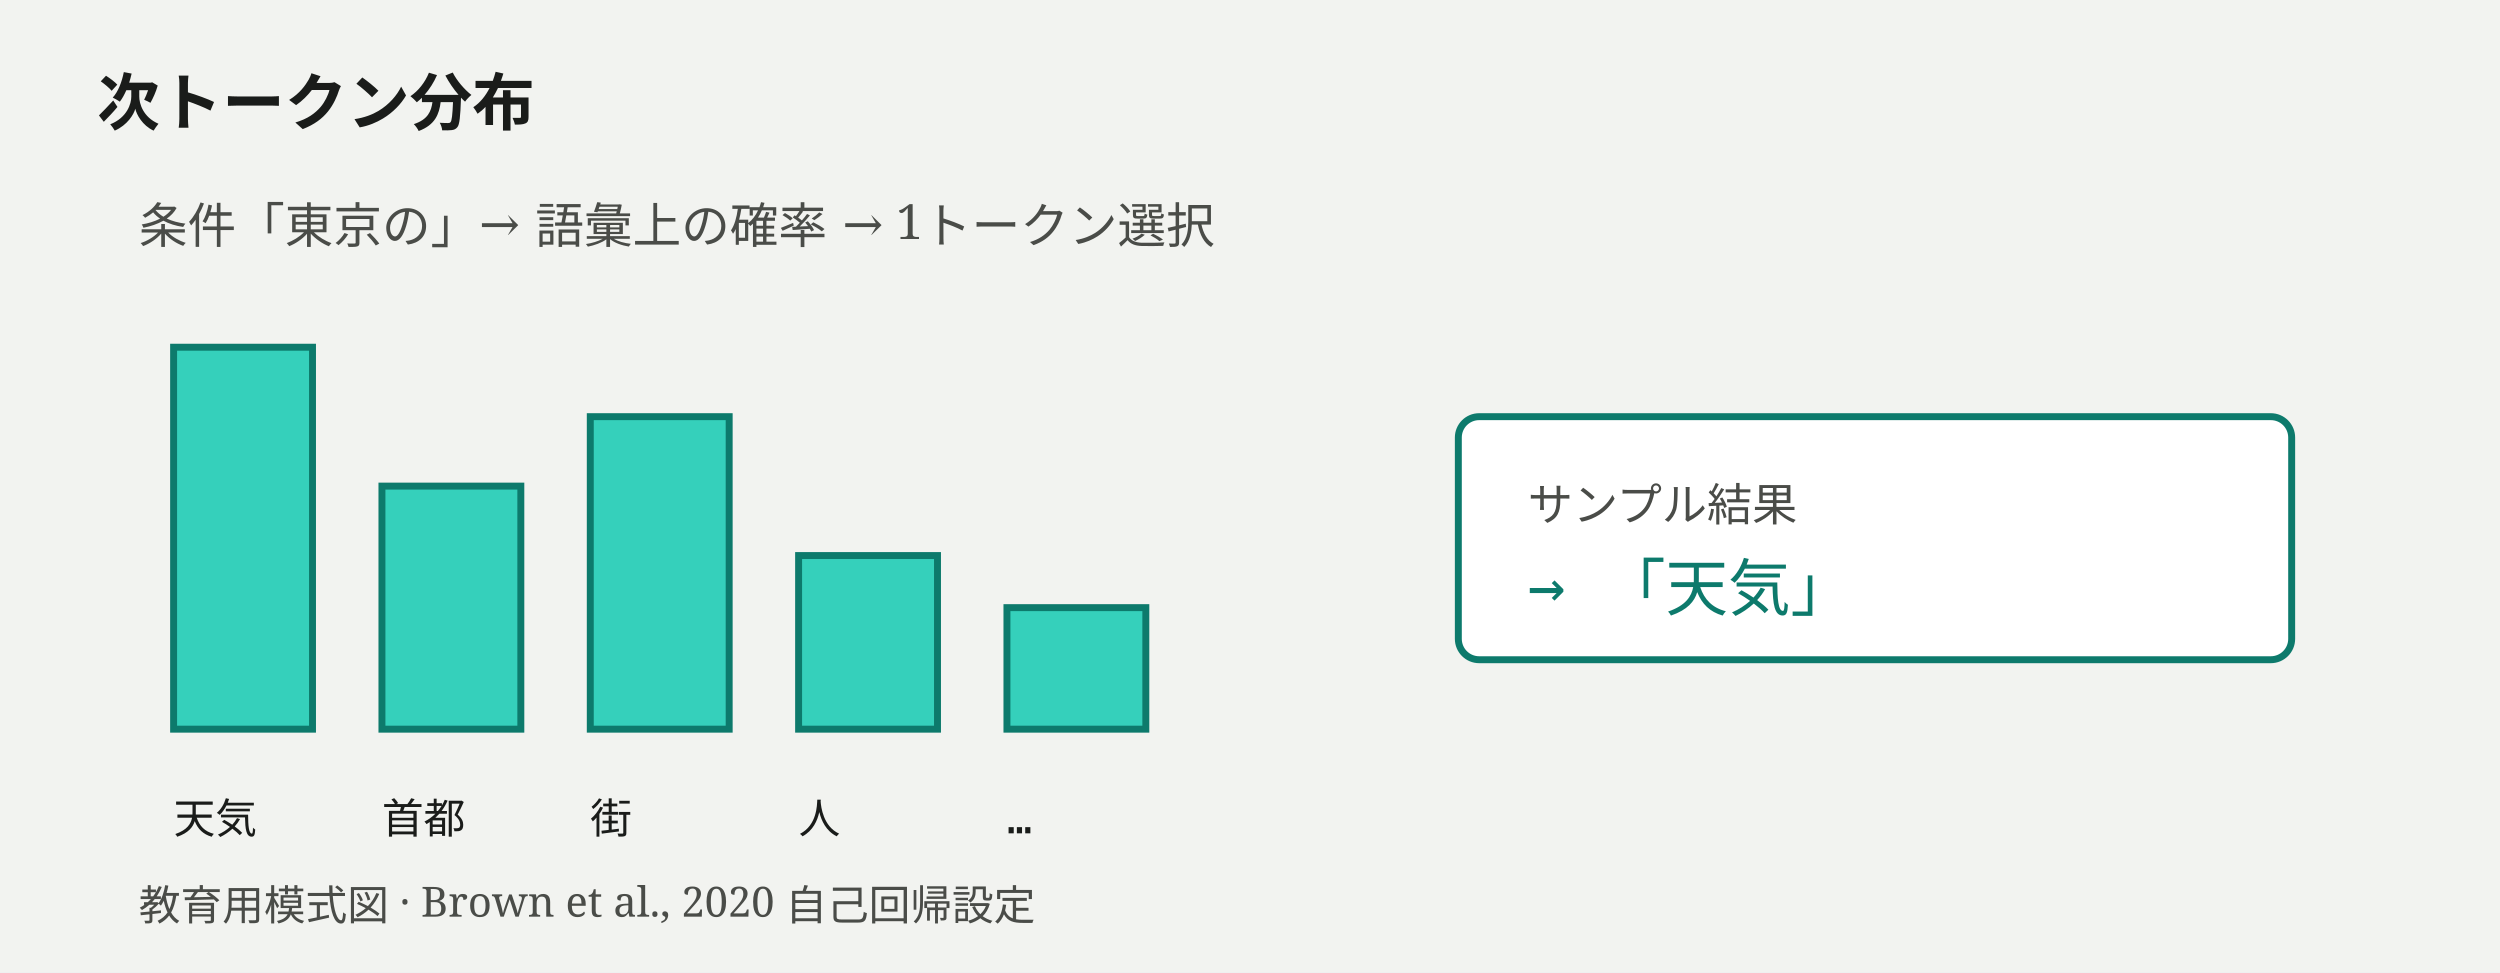
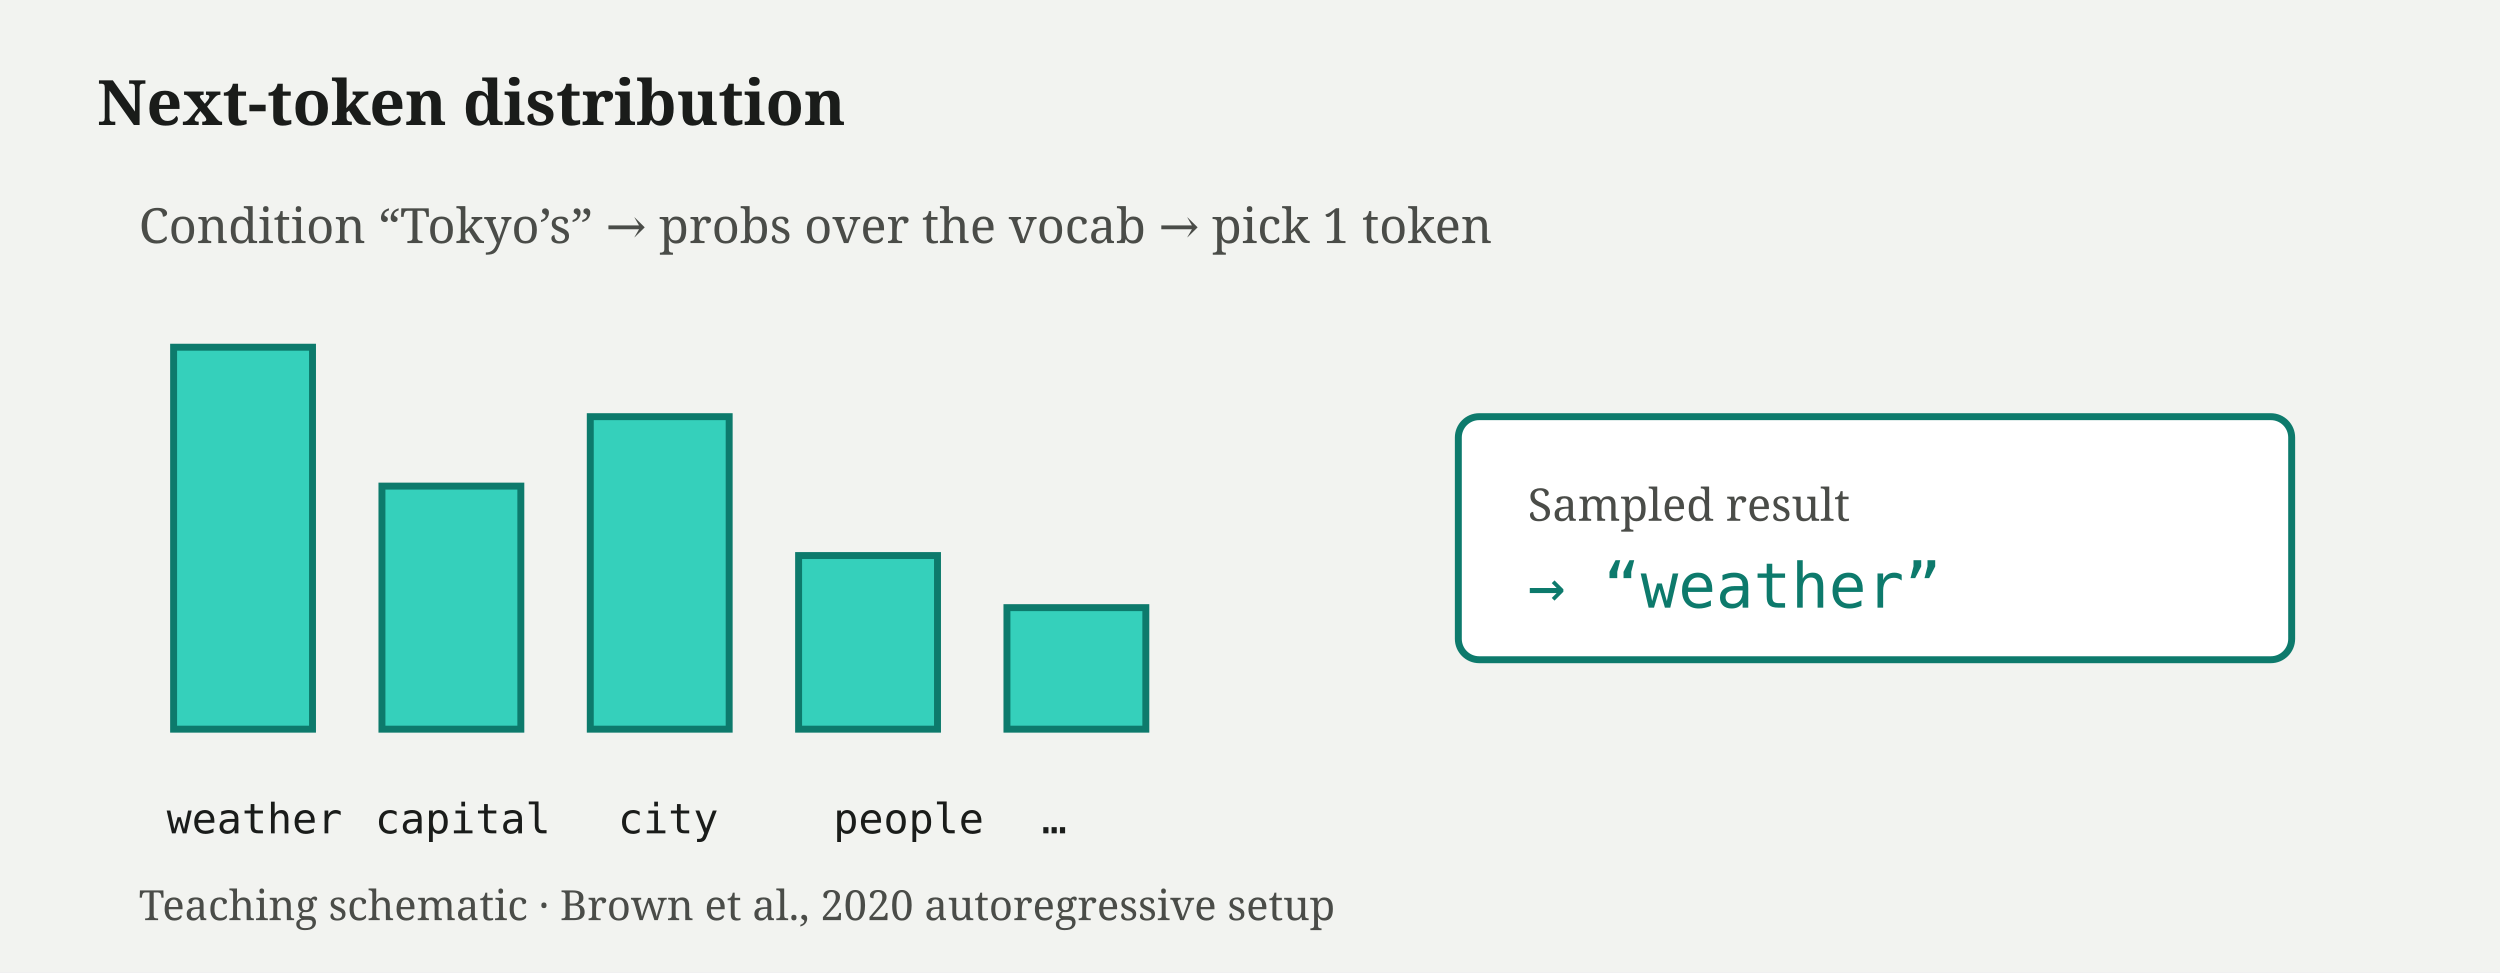
- <svg xmlns="http://www.w3.org/2000/svg" width="720" height="280" viewBox="0 0 720 280" role="img" aria-label="次トークン分布">
+ <svg xmlns="http://www.w3.org/2000/svg" width="720" height="280" viewBox="0 0 720 280" role="img" aria-label="Next-token distribution">
  <rect width="720" height="280" fill="#f2f3f0" />
-   <text x="28" y="36" fill="#1a1c1a" font-family="Georgia, serif" font-size="18" font-weight="600">次トークン分布</text>
-   <text x="40" y="70" fill="#4a4c48" font-family="Georgia, serif" font-size="14">条件「東京の」→ 語彙上の確率 → 1トークン選択</text>
+   <text x="28" y="36" fill="#1a1c1a" font-family="Georgia, serif" font-size="18" font-weight="600">Next-token distribution</text>
+   <text x="40" y="70" fill="#4a4c48" font-family="Georgia, serif" font-size="14">Condition “Tokyo’s” → probs over the vocab → pick 1 token</text>
  <rect x="50" y="100" width="40" height="110" fill="#35d0bb" stroke="#0d7a6c" stroke-width="2" />
  <rect x="110" y="140" width="40" height="70" fill="#35d0bb" stroke="#0d7a6c" stroke-width="2" />
  <rect x="170" y="120" width="40" height="90" fill="#35d0bb" stroke="#0d7a6c" stroke-width="2" />
  <rect x="230" y="160" width="40" height="50" fill="#35d0bb" stroke="#0d7a6c" stroke-width="2" />
  <rect x="290" y="175" width="40" height="35" fill="#35d0bb" stroke="#0d7a6c" stroke-width="2" />
-   <text x="50" y="240" fill="#1a1c1a" font-family="IBM Plex Mono, monospace" font-size="12">天気</text>
-   <text x="110" y="240" fill="#1a1c1a" font-family="IBM Plex Mono, monospace" font-size="12">首都</text>
-   <text x="170" y="240" fill="#1a1c1a" font-family="IBM Plex Mono, monospace" font-size="12">街</text>
-   <text x="230" y="240" fill="#1a1c1a" font-family="IBM Plex Mono, monospace" font-size="12">人</text>
-   <text x="290" y="240" fill="#1a1c1a" font-family="IBM Plex Mono, monospace" font-size="12">…</text>
+   <text x="48" y="240" fill="#1a1c1a" font-family="IBM Plex Mono, monospace" font-size="12">weather</text>
+   <text x="108" y="240" fill="#1a1c1a" font-family="IBM Plex Mono, monospace" font-size="12">capital</text>
+   <text x="178" y="240" fill="#1a1c1a" font-family="IBM Plex Mono, monospace" font-size="12">city</text>
+   <text x="240" y="240" fill="#1a1c1a" font-family="IBM Plex Mono, monospace" font-size="12">people</text>
+   <text x="300" y="240" fill="#1a1c1a" font-family="IBM Plex Mono, monospace" font-size="12">…</text>
  <rect x="420" y="120" width="240" height="70" rx="6" fill="#fff" stroke="#0d7a6c" stroke-width="2" />
-   <text x="440" y="150" fill="#4a4c48" font-family="Georgia, serif" font-size="13">サンプル結果</text>
-   <text x="440" y="175" fill="#0d7a6c" font-family="IBM Plex Mono, monospace" font-size="18">→ 「天気」</text>
-   <text x="40" y="265" fill="#4a4c48" font-family="Georgia, serif" font-size="12">教育用模式図 · Brown et al., 2020 自己回帰設定</text>
+   <text x="440" y="150" fill="#4a4c48" font-family="Georgia, serif" font-size="13">Sampled result</text>
+   <text x="440" y="175" fill="#0d7a6c" font-family="IBM Plex Mono, monospace" font-size="18">→ “weather”</text>
+   <text x="40" y="265" fill="#4a4c48" font-family="Georgia, serif" font-size="12">Teaching schematic · Brown et al., 2020 autoregressive setup</text>
</svg>
